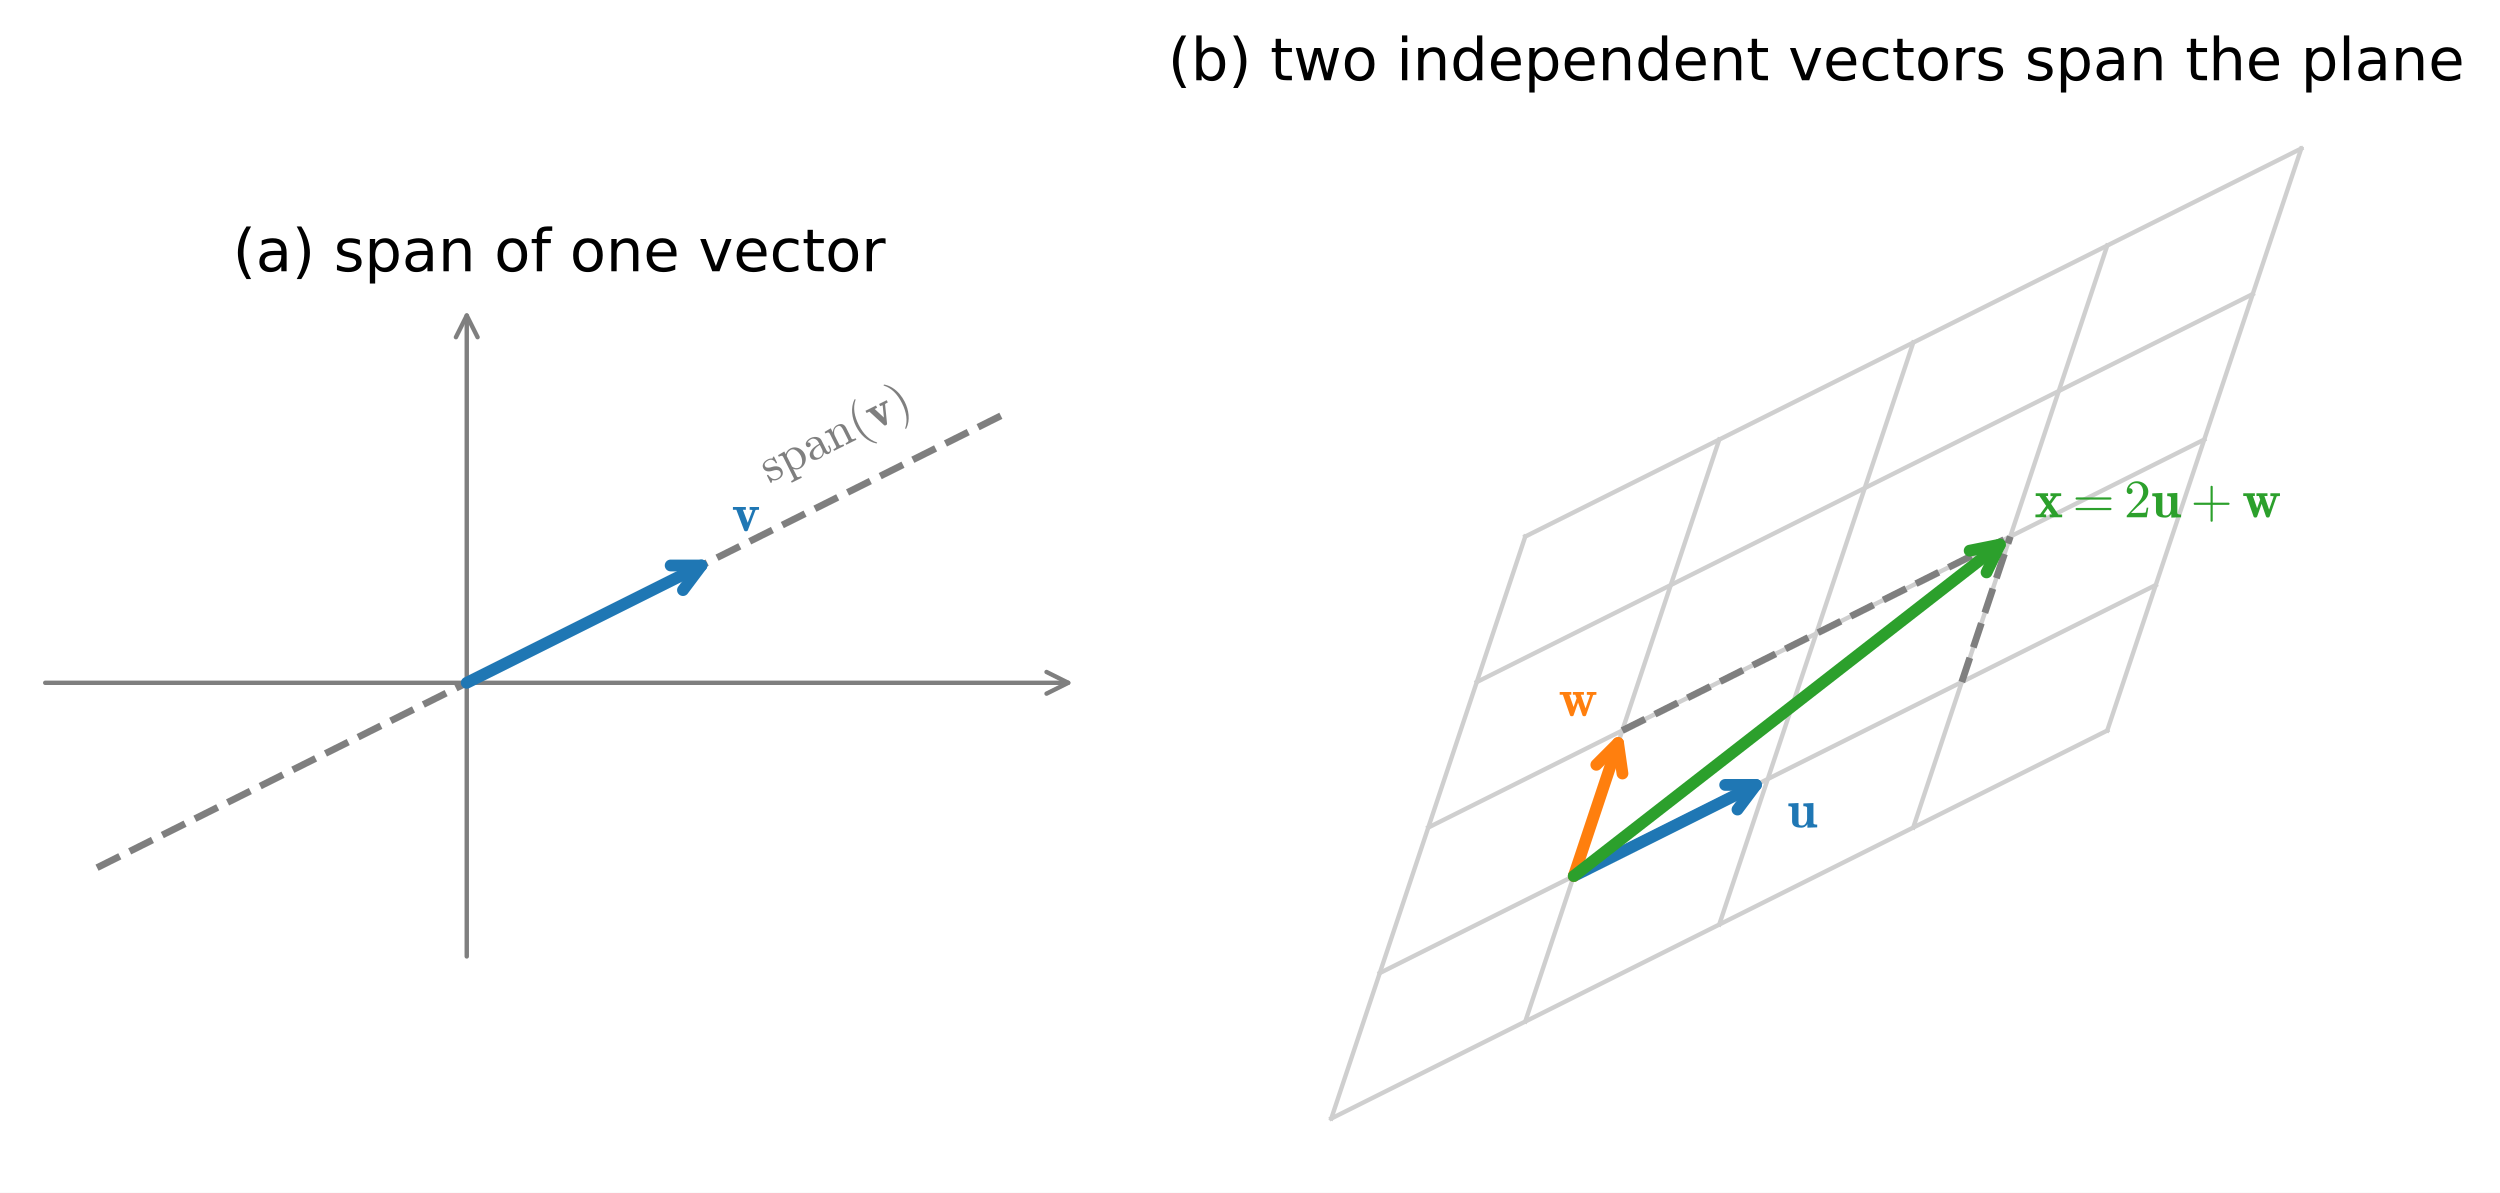
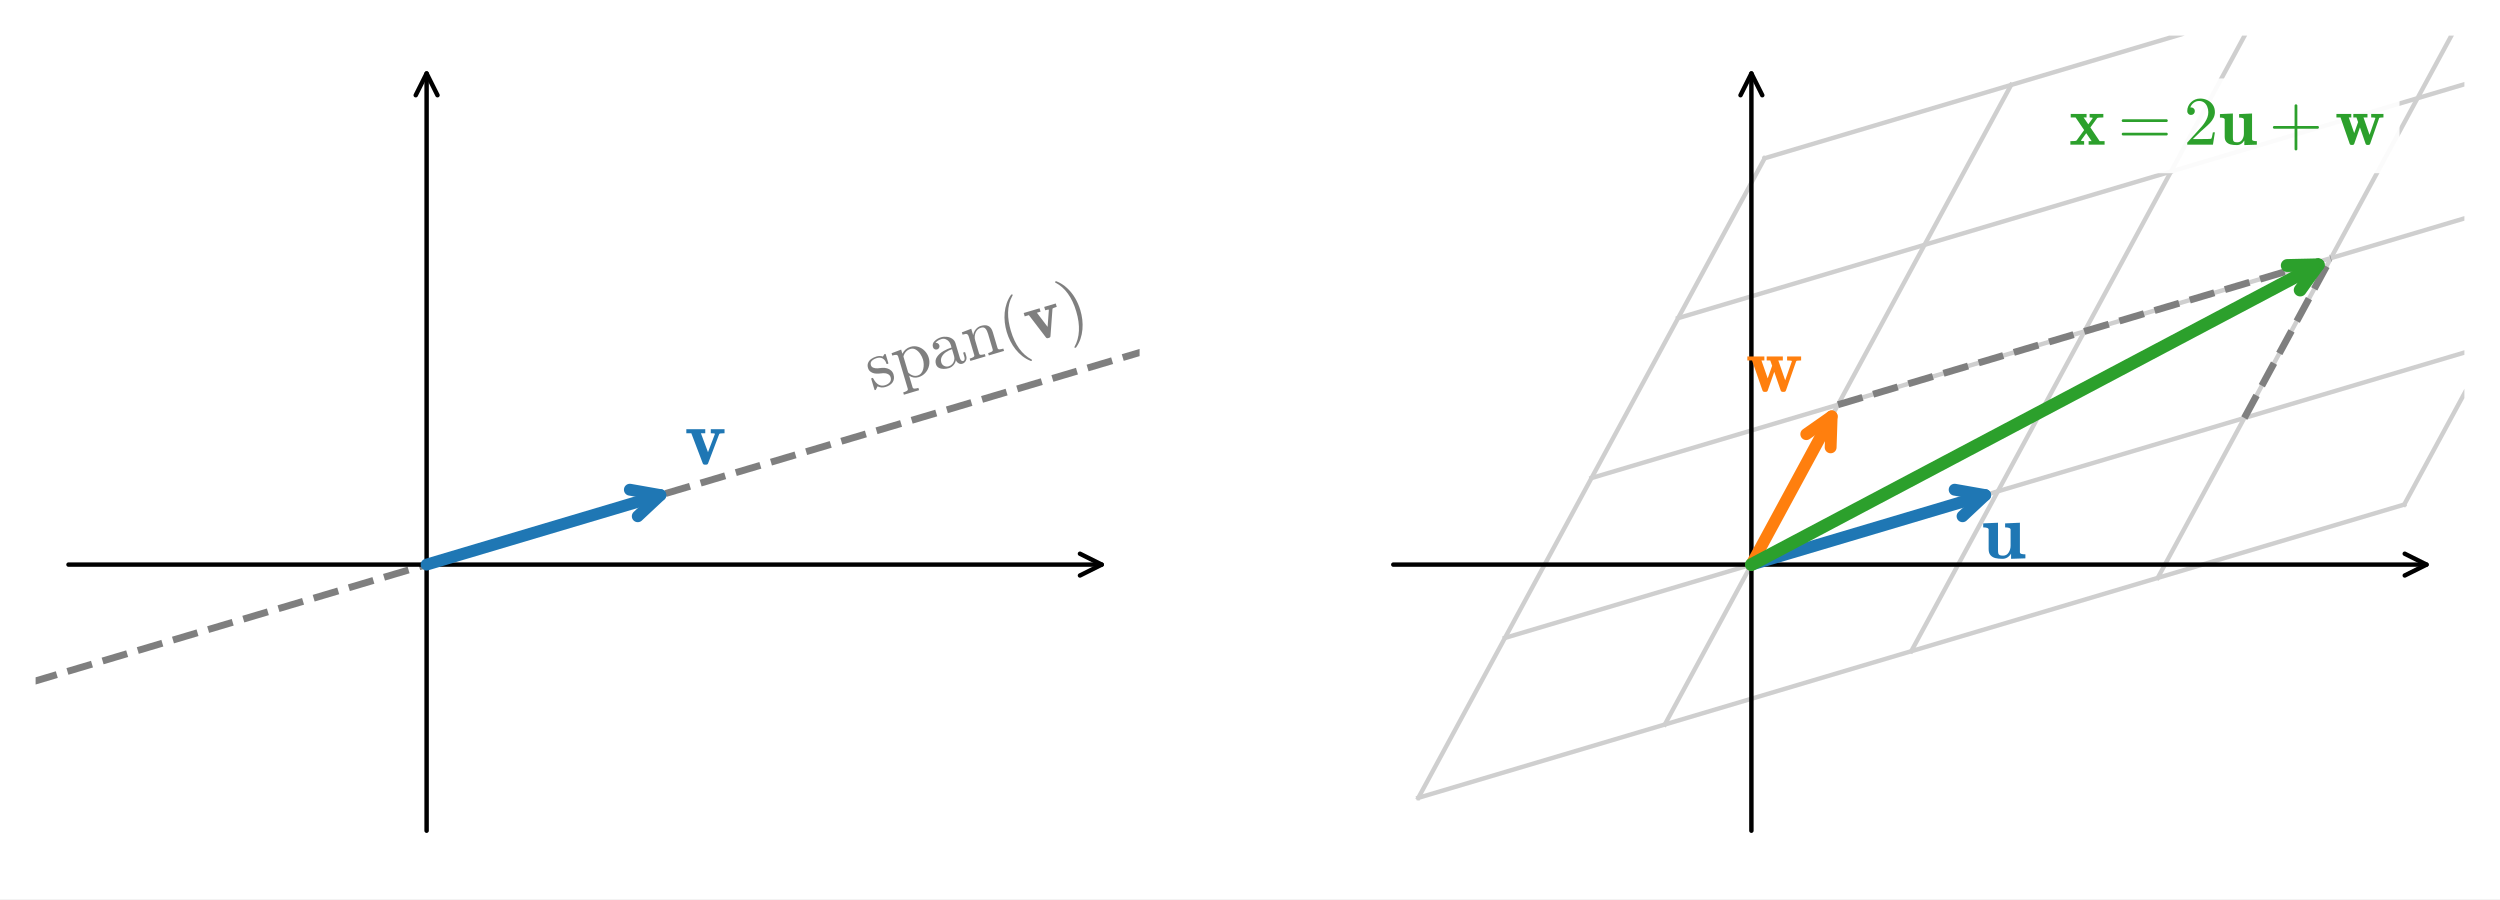
- <svg xmlns="http://www.w3.org/2000/svg" xmlns:xlink="http://www.w3.org/1999/xlink" width="508.45pt" height="242.573pt" viewBox="0 0 508.45 242.573" version="1.1">
+ <svg xmlns="http://www.w3.org/2000/svg" xmlns:xlink="http://www.w3.org/1999/xlink" width="505.44pt" height="181.8pt" viewBox="0 0 505.44 181.8" version="1.1">
  <defs>
    <style type="text/css">*{stroke-linejoin: round; stroke-linecap: butt}</style>
  </defs>
  <g id="figure_1">
    <g id="patch_1">
-       <path d="M 0 242.573  L 508.45 242.573  L 508.45 0  L 0 0  z " style="fill: #ffffff" />
+       <path d="M 0 181.8  L 505.44 181.8  L 505.44 -0  L 0 -0  z " style="fill: #ffffff" />
    </g>
    <g id="axes_1">
      <g id="line2d_1">
-         <path d="M 19.733 176.469  L 205.215 83.728  " clip-path="url(#p870b344b2a)" style="fill: none; stroke-dasharray: 5.18,2.24; stroke-dashoffset: 0; stroke: #7f7f7f; stroke-width: 1.4" />
+         <path d="M 6.521 137.865  L 230.76 71.166  " clip-path="url(#p5a58fed621)" style="fill: none; stroke-dasharray: 5.18,2.24; stroke-dashoffset: 0; stroke: #7f7f7f; stroke-width: 1.4" />
      </g>
      <g id="patch_2">
-         <path d="M 9.199 138.871  Q 113.727 138.871 217.248 138.871  " style="fill: none; stroke: #7f7f7f; stroke-width: 0.9; stroke-linecap: round" />
-         <path d="M 212.848 136.671  L 217.248 138.871  L 212.848 141.071  " style="fill: none; stroke: #7f7f7f; stroke-width: 0.9; stroke-linecap: round" />
+         <path d="M 13.851 114.15  Q 118.8 114.15 222.742 114.15  " style="fill: none; stroke: #000000; stroke-width: 0.9; stroke-linecap: round" />
+         <path d="M 218.342 111.95  L 222.742 114.15  L 218.342 116.35  " style="fill: none; stroke: #000000; stroke-width: 0.9; stroke-linecap: round" />
      </g>
      <g id="patch_3">
-         <path d="M 94.928 194.518  Q 94.928 128.843 94.928 64.174  " style="fill: none; stroke: #7f7f7f; stroke-width: 0.9; stroke-linecap: round" />
-         <path d="M 92.728 68.574  L 94.928 64.174  L 97.128 68.574  " style="fill: none; stroke: #7f7f7f; stroke-width: 0.9; stroke-linecap: round" />
+         <path d="M 86.25 167.948  Q 86.25 90.897 86.25 14.852  " style="fill: none; stroke: #000000; stroke-width: 0.9; stroke-linecap: round" />
+         <path d="M 84.05 19.252  L 86.25 14.852  L 88.45 19.252  " style="fill: none; stroke: #000000; stroke-width: 0.9; stroke-linecap: round" />
      </g>
      <g id="patch_4">
-         <path d="M 94.928 138.871  Q 119.994 126.339 142.659 115.006  " style="fill: none; stroke: #1f77b4; stroke-width: 2.4; stroke-linecap: round" />
-         <path d="M 136.398 115.006  L 142.659 115.006  L 138.902 120.015  " style="fill: none; stroke: #1f77b4; stroke-width: 2.4; stroke-linecap: round" />
+         <path d="M 86.25 114.15  Q 111.165 106.739 133.509 100.093  " style="fill: none; stroke: #1f77b4; stroke-width: 2.4; stroke-linecap: round" />
+         <path d="M 127.343 99.006  L 133.509 100.093  L 128.94 104.373  " style="fill: none; stroke: #1f77b4; stroke-width: 2.4; stroke-linecap: round" />
      </g>
      <g id="text_1">
-         <g style="fill: #1f77b4" transform="translate(148.8186 108.0687) scale(0.11 -0.11)">
+         <g style="fill: #1f77b4" transform="translate(138.4059 93.97786) scale(0.16 -0.16)">
          <defs>
            <path id="Cmb10-76" d="M 1466 91  L 544 2516  L 141 2516  L 141 2841  L 1672 2841  L 1672 2516  L 1319 2516  L 1894 984  L 2456 2463  Q 2456 2494 2342 2505  Q 2228 2516 2119 2516  L 2119 2841  L 3231 2841  L 3231 2516  Q 2828 2516 2803 2456  L 1906 91  Q 1866 -25 1741 -25  L 1631 -25  Q 1506 -25 1466 91  z " transform="scale(0.015625)" />
          </defs>
          <use xlink:href="#Cmb10-76" transform="translate(0 0.609375)" />
        </g>
      </g>
      <g id="text_2">
-         <g style="fill: #7f7f7f" transform="translate(156.4081 98.316) rotate(-26.56505) scale(0.1 -0.1)">
+         <g style="fill: #7f7f7f" transform="translate(176.3362 78.87715) rotate(-16.56505) scale(0.14 -0.14)">
          <defs>
            <path id="Cmr10-73" d="M 213 -19  L 213 1025  Q 213 1075 269 1075  L 347 1075  Q 384 1075 397 1025  Q 575 97 1259 97  Q 1563 97 1767 234  Q 1972 372 1972 659  Q 1972 866 1812 1011  Q 1653 1156 1434 1209  L 1006 1294  Q 791 1341 614 1437  Q 438 1534 325 1695  Q 213 1856 213 2069  Q 213 2350 361 2529  Q 509 2709 746 2789  Q 984 2869 1259 2869  Q 1588 2869 1831 2694  L 2016 2853  Q 2016 2869 2047 2869  L 2094 2869  Q 2113 2869 2128 2851  Q 2144 2834 2144 2816  L 2144 1978  Q 2144 1919 2094 1919  L 2016 1919  Q 1959 1919 1959 1978  Q 1959 2313 1773 2516  Q 1588 2719 1253 2719  Q 966 2719 755 2612  Q 544 2506 544 2247  Q 544 2069 695 1955  Q 847 1841 1050 1791  L 1484 1709  Q 1703 1659 1892 1540  Q 2081 1422 2192 1240  Q 2303 1059 2303 831  Q 2303 600 2223 429  Q 2144 259 2001 146  Q 1859 34 1665 -19  Q 1472 -72 1259 -72  Q 859 -72 575 197  L 341 -56  Q 341 -72 306 -72  L 269 -72  Q 213 -72 213 -19  z " transform="scale(0.015625)" />
            <path id="Cmr10-70" d="M 166 -1241  L 166 -1019  Q 384 -1019 525 -981  Q 666 -944 666 -813  L 666 2272  Q 666 2447 541 2490  Q 416 2534 166 2534  L 166 2759  L 1113 2828  L 1113 2431  Q 1288 2625 1520 2726  Q 1753 2828 2016 2828  Q 2394 2828 2697 2623  Q 3000 2419 3170 2086  Q 3341 1753 3341 1381  Q 3341 994 3152 659  Q 2963 325 2636 126  Q 2309 -72 1919 -72  Q 1453 -72 1131 306  L 1131 -813  Q 1131 -944 1273 -981  Q 1416 -1019 1631 -1019  L 1631 -1241  L 166 -1241  z M 1131 622  Q 1244 394 1444 245  Q 1644 97 1881 97  Q 2103 97 2273 215  Q 2444 334 2559 534  Q 2675 734 2729 954  Q 2784 1175 2784 1381  Q 2784 1638 2692 1936  Q 2600 2234 2411 2439  Q 2222 2644 1953 2644  Q 1694 2644 1476 2511  Q 1259 2378 1131 2150  L 1131 622  z " transform="scale(0.015625)" />
            <path id="Cmr10-61" d="M 256 628  Q 256 1009 556 1248  Q 856 1488 1276 1586  Q 1697 1684 2075 1684  L 2075 1947  Q 2075 2131 1994 2304  Q 1913 2478 1759 2589  Q 1606 2700 1422 2700  Q 997 2700 775 2509  Q 897 2509 976 2417  Q 1056 2325 1056 2203  Q 1056 2075 965 1984  Q 875 1894 750 1894  Q 622 1894 531 1984  Q 441 2075 441 2203  Q 441 2541 747 2705  Q 1053 2869 1422 2869  Q 1681 2869 1943 2758  Q 2206 2647 2373 2440  Q 2541 2234 2541 1959  L 2541 519  Q 2541 394 2594 289  Q 2647 184 2759 184  Q 2866 184 2917 290  Q 2969 397 2969 519  L 2969 928  L 3156 928  L 3156 519  Q 3156 375 3081 245  Q 3006 116 2879 39  Q 2753 -38 2606 -38  Q 2419 -38 2283 107  Q 2147 253 2131 453  Q 2013 213 1781 70  Q 1550 -72 1288 -72  Q 1044 -72 808 0  Q 572 72 414 226  Q 256 381 256 628  z M 775 628  Q 775 403 940 250  Q 1106 97 1331 97  Q 1538 97 1706 200  Q 1875 303 1975 481  Q 2075 659 2075 856  L 2075 1522  Q 1784 1522 1479 1426  Q 1175 1331 975 1128  Q 775 925 775 628  z " transform="scale(0.015625)" />
            <path id="Cmr10-6e" d="M 191 0  L 191 225  Q 409 225 550 259  Q 691 294 691 428  L 691 2175  Q 691 2347 639 2423  Q 588 2500 491 2517  Q 394 2534 191 2534  L 191 2759  L 1119 2828  L 1119 2203  Q 1247 2478 1498 2653  Q 1750 2828 2047 2828  Q 2491 2828 2714 2615  Q 2938 2403 2938 1966  L 2938 428  Q 2938 294 3078 259  Q 3219 225 3438 225  L 3438 0  L 1972 0  L 1972 225  Q 2191 225 2331 259  Q 2472 294 2472 428  L 2472 1947  Q 2472 2259 2381 2461  Q 2291 2663 2009 2663  Q 1638 2663 1398 2366  Q 1159 2069 1159 1691  L 1159 428  Q 1159 294 1300 259  Q 1441 225 1656 225  L 1656 0  L 191 0  z " transform="scale(0.015625)" />
            <path id="Cmr10-28" d="M 1984 -1588  Q 1628 -1306 1370 -942  Q 1113 -578 948 -165  Q 784 247 703 697  Q 622 1147 622 1600  Q 622 2059 703 2509  Q 784 2959 951 3375  Q 1119 3791 1378 4153  Q 1638 4516 1984 4788  Q 1984 4800 2016 4800  L 2075 4800  Q 2094 4800 2109 4783  Q 2125 4766 2125 4744  Q 2125 4716 2113 4703  Q 1800 4397 1592 4047  Q 1384 3697 1257 3301  Q 1131 2906 1075 2482  Q 1019 2059 1019 1600  Q 1019 -434 2106 -1491  Q 2125 -1509 2125 -1544  Q 2125 -1559 2108 -1579  Q 2091 -1600 2075 -1600  L 2016 -1600  Q 1984 -1600 1984 -1588  z " transform="scale(0.015625)" />
            <path id="Cmr10-29" d="M 416 -1600  Q 359 -1600 359 -1544  Q 359 -1516 372 -1503  Q 1466 -434 1466 1600  Q 1466 3634 384 4691  Q 359 4706 359 4744  Q 359 4766 376 4783  Q 394 4800 416 4800  L 475 4800  Q 494 4800 506 4788  Q 966 4425 1272 3906  Q 1578 3388 1720 2800  Q 1863 2213 1863 1600  Q 1863 1147 1786 708  Q 1709 269 1542 -157  Q 1375 -584 1119 -945  Q 863 -1306 506 -1588  Q 494 -1600 475 -1600  L 416 -1600  z " transform="scale(0.015625)" />
          </defs>
          <use xlink:href="#Cmr10-73" />
          <use xlink:href="#Cmr10-70" transform="translate(39.4043 0)" />
          <use xlink:href="#Cmr10-61" transform="translate(94.92188 0)" />
          <use xlink:href="#Cmr10-6e" transform="translate(144.9219 0)" />
          <use xlink:href="#Cmr10-28" transform="translate(200.4395 0)" />
          <use xlink:href="#Cmb10-76" transform="translate(239.2578 0)" />
          <use xlink:href="#Cmr10-29" transform="translate(291.9434 0)" />
        </g>
      </g>
-       <g id="text_3">
-         <g transform="translate(47.34571 55.16925) scale(0.12 -0.12)">
-           <defs>
-             <path id="DejaVuSans-28" d="M 1984 4856  Q 1566 4138 1362 3434  Q 1159 2731 1159 2009  Q 1159 1288 1364 580  Q 1569 -128 1984 -844  L 1484 -844  Q 1016 -109 783 600  Q 550 1309 550 2009  Q 550 2706 781 3412  Q 1013 4119 1484 4856  L 1984 4856  z " transform="scale(0.015625)" />
-             <path id="DejaVuSans-61" d="M 2194 1759  Q 1497 1759 1228 1600  Q 959 1441 959 1056  Q 959 750 1161 570  Q 1363 391 1709 391  Q 2188 391 2477 730  Q 2766 1069 2766 1631  L 2766 1759  L 2194 1759  z M 3341 1997  L 3341 0  L 2766 0  L 2766 531  Q 2569 213 2275 61  Q 1981 -91 1556 -91  Q 1019 -91 701 211  Q 384 513 384 1019  Q 384 1609 779 1909  Q 1175 2209 1959 2209  L 2766 2209  L 2766 2266  Q 2766 2663 2505 2880  Q 2244 3097 1772 3097  Q 1472 3097 1187 3025  Q 903 2953 641 2809  L 641 3341  Q 956 3463 1253 3523  Q 1550 3584 1831 3584  Q 2591 3584 2966 3190  Q 3341 2797 3341 1997  z " transform="scale(0.015625)" />
-             <path id="DejaVuSans-29" d="M 513 4856  L 1013 4856  Q 1481 4119 1714 3412  Q 1947 2706 1947 2009  Q 1947 1309 1714 600  Q 1481 -109 1013 -844  L 513 -844  Q 928 -128 1133 580  Q 1338 1288 1338 2009  Q 1338 2731 1133 3434  Q 928 4138 513 4856  z " transform="scale(0.015625)" />
-             <path id="DejaVuSans-20" transform="scale(0.015625)" />
-             <path id="DejaVuSans-73" d="M 2834 3397  L 2834 2853  Q 2591 2978 2328 3040  Q 2066 3103 1784 3103  Q 1356 3103 1142 2972  Q 928 2841 928 2578  Q 928 2378 1081 2264  Q 1234 2150 1697 2047  L 1894 2003  Q 2506 1872 2764 1633  Q 3022 1394 3022 966  Q 3022 478 2636 193  Q 2250 -91 1575 -91  Q 1294 -91 989 -36  Q 684 19 347 128  L 347 722  Q 666 556 975 473  Q 1284 391 1588 391  Q 1994 391 2212 530  Q 2431 669 2431 922  Q 2431 1156 2273 1281  Q 2116 1406 1581 1522  L 1381 1569  Q 847 1681 609 1914  Q 372 2147 372 2553  Q 372 3047 722 3315  Q 1072 3584 1716 3584  Q 2034 3584 2315 3537  Q 2597 3491 2834 3397  z " transform="scale(0.015625)" />
-             <path id="DejaVuSans-70" d="M 1159 525  L 1159 -1331  L 581 -1331  L 581 3500  L 1159 3500  L 1159 2969  Q 1341 3281 1617 3432  Q 1894 3584 2278 3584  Q 2916 3584 3314 3078  Q 3713 2572 3713 1747  Q 3713 922 3314 415  Q 2916 -91 2278 -91  Q 1894 -91 1617 61  Q 1341 213 1159 525  z M 3116 1747  Q 3116 2381 2855 2742  Q 2594 3103 2138 3103  Q 1681 3103 1420 2742  Q 1159 2381 1159 1747  Q 1159 1113 1420 752  Q 1681 391 2138 391  Q 2594 391 2855 752  Q 3116 1113 3116 1747  z " transform="scale(0.015625)" />
-             <path id="DejaVuSans-6e" d="M 3513 2113  L 3513 0  L 2938 0  L 2938 2094  Q 2938 2591 2744 2837  Q 2550 3084 2163 3084  Q 1697 3084 1428 2787  Q 1159 2491 1159 1978  L 1159 0  L 581 0  L 581 3500  L 1159 3500  L 1159 2956  Q 1366 3272 1645 3428  Q 1925 3584 2291 3584  Q 2894 3584 3203 3211  Q 3513 2838 3513 2113  z " transform="scale(0.015625)" />
-             <path id="DejaVuSans-6f" d="M 1959 3097  Q 1497 3097 1228 2736  Q 959 2375 959 1747  Q 959 1119 1226 758  Q 1494 397 1959 397  Q 2419 397 2687 759  Q 2956 1122 2956 1747  Q 2956 2369 2687 2733  Q 2419 3097 1959 3097  z M 1959 3584  Q 2709 3584 3137 3096  Q 3566 2609 3566 1747  Q 3566 888 3137 398  Q 2709 -91 1959 -91  Q 1206 -91 779 398  Q 353 888 353 1747  Q 353 2609 779 3096  Q 1206 3584 1959 3584  z " transform="scale(0.015625)" />
-             <path id="DejaVuSans-66" d="M 2375 4863  L 2375 4384  L 1825 4384  Q 1516 4384 1395 4259  Q 1275 4134 1275 3809  L 1275 3500  L 2222 3500  L 2222 3053  L 1275 3053  L 1275 0  L 697 0  L 697 3053  L 147 3053  L 147 3500  L 697 3500  L 697 3744  Q 697 4328 969 4595  Q 1241 4863 1831 4863  L 2375 4863  z " transform="scale(0.015625)" />
-             <path id="DejaVuSans-65" d="M 3597 1894  L 3597 1613  L 953 1613  Q 991 1019 1311 708  Q 1631 397 2203 397  Q 2534 397 2845 478  Q 3156 559 3463 722  L 3463 178  Q 3153 47 2828 -22  Q 2503 -91 2169 -91  Q 1331 -91 842 396  Q 353 884 353 1716  Q 353 2575 817 3079  Q 1281 3584 2069 3584  Q 2775 3584 3186 3129  Q 3597 2675 3597 1894  z M 3022 2063  Q 3016 2534 2758 2815  Q 2500 3097 2075 3097  Q 1594 3097 1305 2825  Q 1016 2553 972 2059  L 3022 2063  z " transform="scale(0.015625)" />
-             <path id="DejaVuSans-76" d="M 191 3500  L 800 3500  L 1894 563  L 2988 3500  L 3597 3500  L 2284 0  L 1503 0  L 191 3500  z " transform="scale(0.015625)" />
-             <path id="DejaVuSans-63" d="M 3122 3366  L 3122 2828  Q 2878 2963 2633 3030  Q 2388 3097 2138 3097  Q 1578 3097 1268 2742  Q 959 2388 959 1747  Q 959 1106 1268 751  Q 1578 397 2138 397  Q 2388 397 2633 464  Q 2878 531 3122 666  L 3122 134  Q 2881 22 2623 -34  Q 2366 -91 2075 -91  Q 1284 -91 818 406  Q 353 903 353 1747  Q 353 2603 823 3093  Q 1294 3584 2113 3584  Q 2378 3584 2631 3529  Q 2884 3475 3122 3366  z " transform="scale(0.015625)" />
-             <path id="DejaVuSans-74" d="M 1172 4494  L 1172 3500  L 2356 3500  L 2356 3053  L 1172 3053  L 1172 1153  Q 1172 725 1289 603  Q 1406 481 1766 481  L 2356 481  L 2356 0  L 1766 0  Q 1100 0 847 248  Q 594 497 594 1153  L 594 3053  L 172 3053  L 172 3500  L 594 3500  L 594 4494  L 1172 4494  z " transform="scale(0.015625)" />
-             <path id="DejaVuSans-72" d="M 2631 2963  Q 2534 3019 2420 3045  Q 2306 3072 2169 3072  Q 1681 3072 1420 2755  Q 1159 2438 1159 1844  L 1159 0  L 581 0  L 581 3500  L 1159 3500  L 1159 2956  Q 1341 3275 1631 3429  Q 1922 3584 2338 3584  Q 2397 3584 2469 3576  Q 2541 3569 2628 3553  L 2631 2963  z " transform="scale(0.015625)" />
-           </defs>
-           <use xlink:href="#DejaVuSans-28" />
-           <use xlink:href="#DejaVuSans-61" transform="translate(39.01367 0)" />
-           <use xlink:href="#DejaVuSans-29" transform="translate(100.293 0)" />
-           <use xlink:href="#DejaVuSans-20" transform="translate(139.3066 0)" />
-           <use xlink:href="#DejaVuSans-73" transform="translate(171.0938 0)" />
-           <use xlink:href="#DejaVuSans-70" transform="translate(223.1934 0)" />
-           <use xlink:href="#DejaVuSans-61" transform="translate(286.6699 0)" />
-           <use xlink:href="#DejaVuSans-6e" transform="translate(347.9492 0)" />
-           <use xlink:href="#DejaVuSans-20" transform="translate(411.3281 0)" />
-           <use xlink:href="#DejaVuSans-6f" transform="translate(443.1152 0)" />
-           <use xlink:href="#DejaVuSans-66" transform="translate(504.2969 0)" />
-           <use xlink:href="#DejaVuSans-20" transform="translate(539.502 0)" />
-           <use xlink:href="#DejaVuSans-6f" transform="translate(571.2891 0)" />
-           <use xlink:href="#DejaVuSans-6e" transform="translate(632.4707 0)" />
-           <use xlink:href="#DejaVuSans-65" transform="translate(695.8496 0)" />
-           <use xlink:href="#DejaVuSans-20" transform="translate(757.373 0)" />
-           <use xlink:href="#DejaVuSans-76" transform="translate(789.1602 0)" />
-           <use xlink:href="#DejaVuSans-65" transform="translate(848.3398 0)" />
-           <use xlink:href="#DejaVuSans-63" transform="translate(909.8633 0)" />
-           <use xlink:href="#DejaVuSans-74" transform="translate(964.8438 0)" />
-           <use xlink:href="#DejaVuSans-6f" transform="translate(1004.053 0)" />
-           <use xlink:href="#DejaVuSans-72" transform="translate(1065.234 0)" />
-         </g>
-       </g>
    </g>
    <g id="axes_2">
      <g id="line2d_2">
-         <path d="M 270.756 227.482  L 310.211 109.118  " clip-path="url(#p7eea1bea43)" style="fill: none; stroke: #cfcfcf; stroke-width: 0.9; stroke-linecap: square" />
+         <path d="M 286.755 161.299  L 356.772 31.993  " clip-path="url(#p795b5037e5)" style="fill: none; stroke: #cfcfcf; stroke-width: 0.9; stroke-linecap: square" />
      </g>
      <g id="line2d_3">
-         <path d="M 310.211 207.754  L 349.665 89.391  " clip-path="url(#p7eea1bea43)" style="fill: none; stroke: #cfcfcf; stroke-width: 0.9; stroke-linecap: square" />
+         <path d="M 336.586 146.477  L 406.603 17.17  " clip-path="url(#p795b5037e5)" style="fill: none; stroke: #cfcfcf; stroke-width: 0.9; stroke-linecap: square" />
      </g>
      <g id="line2d_4">
-         <path d="M 349.665 188.027  L 389.12 69.664  " clip-path="url(#p7eea1bea43)" style="fill: none; stroke: #cfcfcf; stroke-width: 0.9; stroke-linecap: square" />
+         <path d="M 386.417 131.654  L 456.434 2.348  " clip-path="url(#p795b5037e5)" style="fill: none; stroke: #cfcfcf; stroke-width: 0.9; stroke-linecap: square" />
      </g>
      <g id="line2d_5">
-         <path d="M 389.12 168.3  L 428.575 49.936  " clip-path="url(#p7eea1bea43)" style="fill: none; stroke: #cfcfcf; stroke-width: 0.9; stroke-linecap: square" />
+         <path d="M 436.247 116.832  L 500.052 -1  " clip-path="url(#p795b5037e5)" style="fill: none; stroke: #cfcfcf; stroke-width: 0.9; stroke-linecap: square" />
      </g>
      <g id="line2d_6">
-         <path d="M 428.575 148.573  L 468.029 30.209  " clip-path="url(#p7eea1bea43)" style="fill: none; stroke: #cfcfcf; stroke-width: 0.9; stroke-linecap: square" />
+         <path d="M 486.078 102.01  L 506.44 64.407  " clip-path="url(#p795b5037e5)" style="fill: none; stroke: #cfcfcf; stroke-width: 0.9; stroke-linecap: square" />
      </g>
      <g id="line2d_7">
-         <path d="M 270.756 227.482  L 428.575 148.573  " clip-path="url(#p7eea1bea43)" style="fill: none; stroke: #cfcfcf; stroke-width: 0.9; stroke-linecap: square" />
+         <path d="M 286.755 161.299  L 486.078 102.01  " clip-path="url(#p795b5037e5)" style="fill: none; stroke: #cfcfcf; stroke-width: 0.9; stroke-linecap: square" />
      </g>
      <g id="line2d_8">
-         <path d="M 280.62 197.891  L 438.438 118.982  " clip-path="url(#p7eea1bea43)" style="fill: none; stroke: #cfcfcf; stroke-width: 0.9; stroke-linecap: square" />
+         <path d="M 304.259 128.972  L 503.583 69.684  " clip-path="url(#p795b5037e5)" style="fill: none; stroke: #cfcfcf; stroke-width: 0.9; stroke-linecap: square" />
      </g>
      <g id="line2d_9">
-         <path d="M 290.484 168.3  L 448.302 89.391  " clip-path="url(#p7eea1bea43)" style="fill: none; stroke: #cfcfcf; stroke-width: 0.9; stroke-linecap: square" />
+         <path d="M 321.763 96.646  L 506.44 41.714  " clip-path="url(#p795b5037e5)" style="fill: none; stroke: #cfcfcf; stroke-width: 0.9; stroke-linecap: square" />
      </g>
      <g id="line2d_10">
-         <path d="M 300.347 138.709  L 458.165 59.8  " clip-path="url(#p7eea1bea43)" style="fill: none; stroke: #cfcfcf; stroke-width: 0.9; stroke-linecap: square" />
+         <path d="M 339.268 64.319  L 506.44 14.594  " clip-path="url(#p795b5037e5)" style="fill: none; stroke: #cfcfcf; stroke-width: 0.9; stroke-linecap: square" />
      </g>
      <g id="line2d_11">
-         <path d="M 310.211 109.118  L 468.029 30.209  " clip-path="url(#p7eea1bea43)" style="fill: none; stroke: #cfcfcf; stroke-width: 0.9; stroke-linecap: square" />
+         <path d="M 356.772 31.993  L 467.691 -1  " clip-path="url(#p795b5037e5)" style="fill: none; stroke: #cfcfcf; stroke-width: 0.9; stroke-linecap: square" />
      </g>
      <g id="line2d_12">
-         <path d="M 398.984 138.709  L 408.847 109.118  " clip-path="url(#p7eea1bea43)" style="fill: none; stroke-dasharray: 5.18,2.24; stroke-dashoffset: 0; stroke: #7f7f7f; stroke-width: 1.4" />
+         <path d="M 453.752 84.506  L 471.256 52.179  " clip-path="url(#p795b5037e5)" style="fill: none; stroke-dasharray: 5.18,2.24; stroke-dashoffset: 0; stroke: #7f7f7f; stroke-width: 1.4" />
      </g>
      <g id="line2d_13">
-         <path d="M 329.938 148.573  L 408.847 109.118  " clip-path="url(#p7eea1bea43)" style="fill: none; stroke-dasharray: 5.18,2.24; stroke-dashoffset: 0; stroke: #7f7f7f; stroke-width: 1.4" />
+         <path d="M 371.594 81.823  L 471.256 52.179  " clip-path="url(#p795b5037e5)" style="fill: none; stroke-dasharray: 5.18,2.24; stroke-dashoffset: 0; stroke: #7f7f7f; stroke-width: 1.4" />
      </g>
      <g id="patch_5">
-         <path d="M 320.075 178.164  Q 339.802 168.3 357.129 159.636  " style="fill: none; stroke: #1f77b4; stroke-width: 2.4; stroke-linecap: round" />
-         <path d="M 350.868 159.636  L 357.129 159.636  L 353.372 164.645  " style="fill: none; stroke: #1f77b4; stroke-width: 2.4; stroke-linecap: round" />
+         <path d="M 281.691 114.15  Q 386.64 114.15 490.582 114.15  " style="fill: none; stroke: #000000; stroke-width: 0.9; stroke-linecap: round" />
+         <path d="M 486.182 111.95  L 490.582 114.15  L 486.182 116.35  " style="fill: none; stroke: #000000; stroke-width: 0.9; stroke-linecap: round" />
      </g>
      <g id="patch_6">
-         <path d="M 320.075 178.164  Q 325.006 163.368 329.09 151.118  " style="fill: none; stroke: #ff7f0e; stroke-width: 2.4; stroke-linecap: round" />
-         <path d="M 324.662 155.545  L 329.09 151.118  L 329.975 157.316  " style="fill: none; stroke: #ff7f0e; stroke-width: 2.4; stroke-linecap: round" />
+         <path d="M 354.09 167.948  Q 354.09 90.897 354.09 14.852  " style="fill: none; stroke: #000000; stroke-width: 0.9; stroke-linecap: round" />
+         <path d="M 351.89 19.252  L 354.09 14.852  L 356.29 19.252  " style="fill: none; stroke: #000000; stroke-width: 0.9; stroke-linecap: round" />
      </g>
      <g id="patch_7">
-         <path d="M 320.075 178.164  Q 364.461 143.641 406.729 110.766  " style="fill: none; stroke: #2ca02c; stroke-width: 2.4; stroke-linecap: round" />
-         <path d="M 400.59 111.993  L 406.729 110.766  L 404.028 116.414  " style="fill: none; stroke: #2ca02c; stroke-width: 2.4; stroke-linecap: round" />
+         <path d="M 354.09 114.15  Q 379.005 106.739 401.349 100.093  " style="fill: none; stroke: #1f77b4; stroke-width: 2.4; stroke-linecap: round" />
+         <path d="M 395.183 99.006  L 401.349 100.093  L 396.78 104.373  " style="fill: none; stroke: #1f77b4; stroke-width: 2.4; stroke-linecap: round" />
      </g>
-       <g id="text_4">
-         <g style="fill: #1f77b4" transform="translate(363.4745 168.3762) scale(0.11 -0.11)">
+       <g id="patch_8">
+         <path d="M 354.09 114.15  Q 362.842 97.987 370.317 84.183  " style="fill: none; stroke: #ff7f0e; stroke-width: 2.4; stroke-linecap: round" />
+         <path d="M 365.188 87.774  L 370.317 84.183  L 370.112 90.441  " style="fill: none; stroke: #ff7f0e; stroke-width: 2.4; stroke-linecap: round" />
+       </g>
+       <g id="patch_9">
+         <path d="M 354.09 114.15  Q 412.673 83.165 468.687 53.538  " style="fill: none; stroke: #2ca02c; stroke-width: 2.6; stroke-linecap: round" />
+         <path d="M 462.427 53.681  L 468.687 53.538  L 465.045 58.632  " style="fill: none; stroke: #2ca02c; stroke-width: 2.6; stroke-linecap: round" />
+       </g>
+       <g id="text_3">
+         <g style="fill: #1f77b4" transform="translate(400.6034 113.0429) scale(0.16 -0.16)">
          <defs>
            <path id="Cmb10-75" d="M 581 744  L 581 2322  Q 581 2503 141 2503  L 141 2828  L 1338 2881  L 1338 769  L 1338 744  Q 1338 516 1358 416  Q 1378 316 1464 267  Q 1550 219 1753 219  Q 2038 219 2197 467  Q 2356 716 2356 1019  L 2356 2322  Q 2356 2503 1913 2503  L 1913 2828  L 3109 2881  L 3109 506  Q 3109 391 3236 358  Q 3363 325 3553 325  L 3553 0  L 2394 -38  L 2394 384  Q 2134 -38 1697 -38  Q 1369 -38 1130 20  Q 891 78 736 250  Q 581 422 581 744  z " transform="scale(0.015625)" />
          </defs>
          <use xlink:href="#Cmb10-75" transform="translate(0 0.984375)" />
        </g>
      </g>
-       <g id="text_5">
-         <g style="fill: #ff7f0e" transform="translate(316.9764 145.6898) scale(0.11 -0.11)">
+       <g id="text_4">
+         <g style="fill: #ff7f0e" transform="translate(352.9394 79.26349) scale(0.16 -0.16)">
          <defs>
            <path id="Cmb10-77" d="M 1356 91  L 513 2516  L 134 2516  L 134 2841  L 1509 2841  L 1509 2516  L 1275 2516  L 1778 1069  L 2138 2088  L 1984 2516  L 1697 2516  L 1697 2841  L 3003 2841  L 3003 2516  L 2638 2516  L 3194 909  L 3738 2463  Q 3738 2494 3608 2505  Q 3478 2516 3347 2516  L 3347 2841  L 4481 2841  L 4481 2516  Q 4103 2516 4084 2456  L 3256 91  Q 3216 -25 3091 -25  L 2994 -25  Q 2869 -25 2828 91  L 2309 1594  L 1784 91  Q 1744 -25 1619 -25  L 1522 -25  Q 1397 -25 1356 91  z " transform="scale(0.015625)" />
          </defs>
          <use xlink:href="#Cmb10-77" transform="translate(0 0.609375)" />
        </g>
      </g>
-       <g id="text_6">
-         <g style="fill: #2ca02c" transform="translate(413.7791 105.2489) scale(0.11 -0.11)">
+       <g id="text_5">
+         <g id="patch_10">
+           <path d="M 418.341 35.016  L 482.321 35.016  Q 485.121 35.016 485.121 32.216  L 485.121 18.667  Q 485.121 15.867 482.321 15.867  L 418.341 15.867  Q 415.541 15.867 415.541 18.667  L 415.541 32.216  Q 415.541 35.016 418.341 35.016  z " style="fill: #ffffff; opacity: 0.92" />
+         </g>
+         <g style="fill: #2ca02c" transform="translate(418.3411 29.30484) scale(0.14 -0.14)">
          <defs>
            <path id="Cmb10-78" d="M 109 0  L 109 325  Q 628 325 678 384  L 1381 1350  L 588 2516  L 141 2516  L 141 2841  L 1606 2841  L 1606 2516  L 1331 2516  L 1766 1881  L 2181 2463  Q 2181 2491 2072 2503  Q 1963 2516 1888 2516  L 1888 2841  L 3156 2841  L 3156 2516  Q 2638 2516 2584 2456  L 1959 1594  L 2816 325  L 3272 325  L 3272 0  L 1797 0  L 1797 325  L 2075 325  L 1575 1063  L 1081 378  Q 1081 356 1193 340  Q 1306 325 1381 325  L 1381 0  L 109 0  z " transform="scale(0.015625)" />
            <path id="Cmr10-3d" d="M 481 850  Q 428 850 393 890  Q 359 931 359 978  Q 359 1031 393 1068  Q 428 1106 481 1106  L 4500 1106  Q 4547 1106 4581 1068  Q 4616 1031 4616 978  Q 4616 931 4581 890  Q 4547 850 4500 850  L 481 850  z M 481 2094  Q 428 2094 393 2131  Q 359 2169 359 2222  Q 359 2269 393 2309  Q 428 2350 481 2350  L 4500 2350  Q 4547 2350 4581 2309  Q 4616 2269 4616 2222  Q 4616 2169 4581 2131  Q 4547 2094 4500 2094  L 481 2094  z " transform="scale(0.015625)" />
            <path id="Cmr10-32" d="M 319 0  L 319 172  Q 319 188 331 206  L 1325 1306  Q 1550 1550 1690 1715  Q 1831 1881 1968 2097  Q 2106 2313 2186 2536  Q 2266 2759 2266 3009  Q 2266 3272 2169 3511  Q 2072 3750 1880 3894  Q 1688 4038 1416 4038  Q 1138 4038 916 3870  Q 694 3703 603 3438  Q 628 3444 672 3444  Q 816 3444 917 3347  Q 1019 3250 1019 3097  Q 1019 2950 917 2848  Q 816 2747 672 2747  Q 522 2747 420 2851  Q 319 2956 319 3097  Q 319 3338 409 3548  Q 500 3759 670 3923  Q 841 4088 1055 4175  Q 1269 4263 1509 4263  Q 1875 4263 2190 4108  Q 2506 3953 2690 3670  Q 2875 3388 2875 3009  Q 2875 2731 2753 2481  Q 2631 2231 2440 2026  Q 2250 1822 1953 1562  Q 1656 1303 1563 1216  L 838 519  L 1453 519  Q 1906 519 2211 526  Q 2516 534 2534 550  Q 2609 631 2688 1141  L 2875 1141  L 2694 0  L 319 0  z " transform="scale(0.015625)" />
            <path id="Cmr10-2b" d="M 481 1472  Q 428 1472 393 1512  Q 359 1553 359 1600  Q 359 1647 393 1687  Q 428 1728 481 1728  L 2363 1728  L 2363 3616  Q 2363 3666 2400 3698  Q 2438 3731 2491 3731  Q 2538 3731 2578 3698  Q 2619 3666 2619 3616  L 2619 1728  L 4500 1728  Q 4547 1728 4581 1687  Q 4616 1647 4616 1600  Q 4616 1553 4581 1512  Q 4547 1472 4500 1472  L 2619 1472  L 2619 -416  Q 2619 -466 2578 -498  Q 2538 -531 2491 -531  Q 2438 -531 2400 -498  Q 2363 -466 2363 -416  L 2363 1472  L 481 1472  z " transform="scale(0.015625)" />
          </defs>
          <use xlink:href="#Cmb10-78" transform="translate(0 0.390625)" />
          <use xlink:href="#Cmr10-3d" transform="translate(70.24414 0.390625)" />
          <use xlink:href="#Cmr10-32" transform="translate(165.4883 0.390625)" />
          <use xlink:href="#Cmb10-75" transform="translate(215.4883 0.390625)" />
          <use xlink:href="#Cmr10-2b" transform="translate(288.5645 0.390625)" />
          <use xlink:href="#Cmb10-77" transform="translate(383.8086 0.390625)" />
        </g>
      </g>
-       <g id="text_7">
-         <g transform="translate(237.5352 16.31812) scale(0.12 -0.12)">
-           <defs>
-             <path id="DejaVuSans-62" d="M 3116 1747  Q 3116 2381 2855 2742  Q 2594 3103 2138 3103  Q 1681 3103 1420 2742  Q 1159 2381 1159 1747  Q 1159 1113 1420 752  Q 1681 391 2138 391  Q 2594 391 2855 752  Q 3116 1113 3116 1747  z M 1159 2969  Q 1341 3281 1617 3432  Q 1894 3584 2278 3584  Q 2916 3584 3314 3078  Q 3713 2572 3713 1747  Q 3713 922 3314 415  Q 2916 -91 2278 -91  Q 1894 -91 1617 61  Q 1341 213 1159 525  L 1159 0  L 581 0  L 581 4863  L 1159 4863  L 1159 2969  z " transform="scale(0.015625)" />
-             <path id="DejaVuSans-77" d="M 269 3500  L 844 3500  L 1563 769  L 2278 3500  L 2956 3500  L 3675 769  L 4391 3500  L 4966 3500  L 4050 0  L 3372 0  L 2619 2869  L 1863 0  L 1184 0  L 269 3500  z " transform="scale(0.015625)" />
-             <path id="DejaVuSans-69" d="M 603 3500  L 1178 3500  L 1178 0  L 603 0  L 603 3500  z M 603 4863  L 1178 4863  L 1178 4134  L 603 4134  L 603 4863  z " transform="scale(0.015625)" />
-             <path id="DejaVuSans-64" d="M 2906 2969  L 2906 4863  L 3481 4863  L 3481 0  L 2906 0  L 2906 525  Q 2725 213 2448 61  Q 2172 -91 1784 -91  Q 1150 -91 751 415  Q 353 922 353 1747  Q 353 2572 751 3078  Q 1150 3584 1784 3584  Q 2172 3584 2448 3432  Q 2725 3281 2906 2969  z M 947 1747  Q 947 1113 1208 752  Q 1469 391 1925 391  Q 2381 391 2643 752  Q 2906 1113 2906 1747  Q 2906 2381 2643 2742  Q 2381 3103 1925 3103  Q 1469 3103 1208 2742  Q 947 2381 947 1747  z " transform="scale(0.015625)" />
-             <path id="DejaVuSans-68" d="M 3513 2113  L 3513 0  L 2938 0  L 2938 2094  Q 2938 2591 2744 2837  Q 2550 3084 2163 3084  Q 1697 3084 1428 2787  Q 1159 2491 1159 1978  L 1159 0  L 581 0  L 581 4863  L 1159 4863  L 1159 2956  Q 1366 3272 1645 3428  Q 1925 3584 2291 3584  Q 2894 3584 3203 3211  Q 3513 2838 3513 2113  z " transform="scale(0.015625)" />
-             <path id="DejaVuSans-6c" d="M 603 4863  L 1178 4863  L 1178 0  L 603 0  L 603 4863  z " transform="scale(0.015625)" />
-           </defs>
-           <use xlink:href="#DejaVuSans-28" />
-           <use xlink:href="#DejaVuSans-62" transform="translate(39.01367 0)" />
-           <use xlink:href="#DejaVuSans-29" transform="translate(102.4902 0)" />
-           <use xlink:href="#DejaVuSans-20" transform="translate(141.5039 0)" />
-           <use xlink:href="#DejaVuSans-74" transform="translate(173.291 0)" />
-           <use xlink:href="#DejaVuSans-77" transform="translate(212.5 0)" />
-           <use xlink:href="#DejaVuSans-6f" transform="translate(294.2871 0)" />
-           <use xlink:href="#DejaVuSans-20" transform="translate(355.4688 0)" />
-           <use xlink:href="#DejaVuSans-69" transform="translate(387.2559 0)" />
-           <use xlink:href="#DejaVuSans-6e" transform="translate(415.0391 0)" />
-           <use xlink:href="#DejaVuSans-64" transform="translate(478.418 0)" />
-           <use xlink:href="#DejaVuSans-65" transform="translate(541.8945 0)" />
-           <use xlink:href="#DejaVuSans-70" transform="translate(603.418 0)" />
-           <use xlink:href="#DejaVuSans-65" transform="translate(666.8945 0)" />
-           <use xlink:href="#DejaVuSans-6e" transform="translate(728.418 0)" />
-           <use xlink:href="#DejaVuSans-64" transform="translate(791.7969 0)" />
-           <use xlink:href="#DejaVuSans-65" transform="translate(855.2734 0)" />
-           <use xlink:href="#DejaVuSans-6e" transform="translate(916.7969 0)" />
-           <use xlink:href="#DejaVuSans-74" transform="translate(980.1758 0)" />
-           <use xlink:href="#DejaVuSans-20" transform="translate(1019.385 0)" />
-           <use xlink:href="#DejaVuSans-76" transform="translate(1051.172 0)" />
-           <use xlink:href="#DejaVuSans-65" transform="translate(1110.352 0)" />
-           <use xlink:href="#DejaVuSans-63" transform="translate(1171.875 0)" />
-           <use xlink:href="#DejaVuSans-74" transform="translate(1226.855 0)" />
-           <use xlink:href="#DejaVuSans-6f" transform="translate(1266.064 0)" />
-           <use xlink:href="#DejaVuSans-72" transform="translate(1327.246 0)" />
-           <use xlink:href="#DejaVuSans-73" transform="translate(1368.359 0)" />
-           <use xlink:href="#DejaVuSans-20" transform="translate(1420.459 0)" />
-           <use xlink:href="#DejaVuSans-73" transform="translate(1452.246 0)" />
-           <use xlink:href="#DejaVuSans-70" transform="translate(1504.346 0)" />
-           <use xlink:href="#DejaVuSans-61" transform="translate(1567.822 0)" />
-           <use xlink:href="#DejaVuSans-6e" transform="translate(1629.102 0)" />
-           <use xlink:href="#DejaVuSans-20" transform="translate(1692.48 0)" />
-           <use xlink:href="#DejaVuSans-74" transform="translate(1724.268 0)" />
-           <use xlink:href="#DejaVuSans-68" transform="translate(1763.477 0)" />
-           <use xlink:href="#DejaVuSans-65" transform="translate(1826.855 0)" />
-           <use xlink:href="#DejaVuSans-20" transform="translate(1888.379 0)" />
-           <use xlink:href="#DejaVuSans-70" transform="translate(1920.166 0)" />
-           <use xlink:href="#DejaVuSans-6c" transform="translate(1983.643 0)" />
-           <use xlink:href="#DejaVuSans-61" transform="translate(2011.426 0)" />
-           <use xlink:href="#DejaVuSans-6e" transform="translate(2072.705 0)" />
-           <use xlink:href="#DejaVuSans-65" transform="translate(2136.084 0)" />
-         </g>
-       </g>
    </g>
  </g>
  <defs>
-     <clipPath id="p870b344b2a">
-       <rect x="7.2" y="61.169" width="213.055" height="135.352" />
+     <clipPath id="p5a58fed621">
+       <rect x="7.2" y="7.2" width="223.2" height="167.4" />
    </clipPath>
-     <clipPath id="p7eea1bea43">
-       <rect x="262.865" y="22.318" width="213.055" height="213.055" />
+     <clipPath id="p795b5037e5">
+       <rect x="275.04" y="7.2" width="223.2" height="167.4" />
    </clipPath>
  </defs>
</svg>
